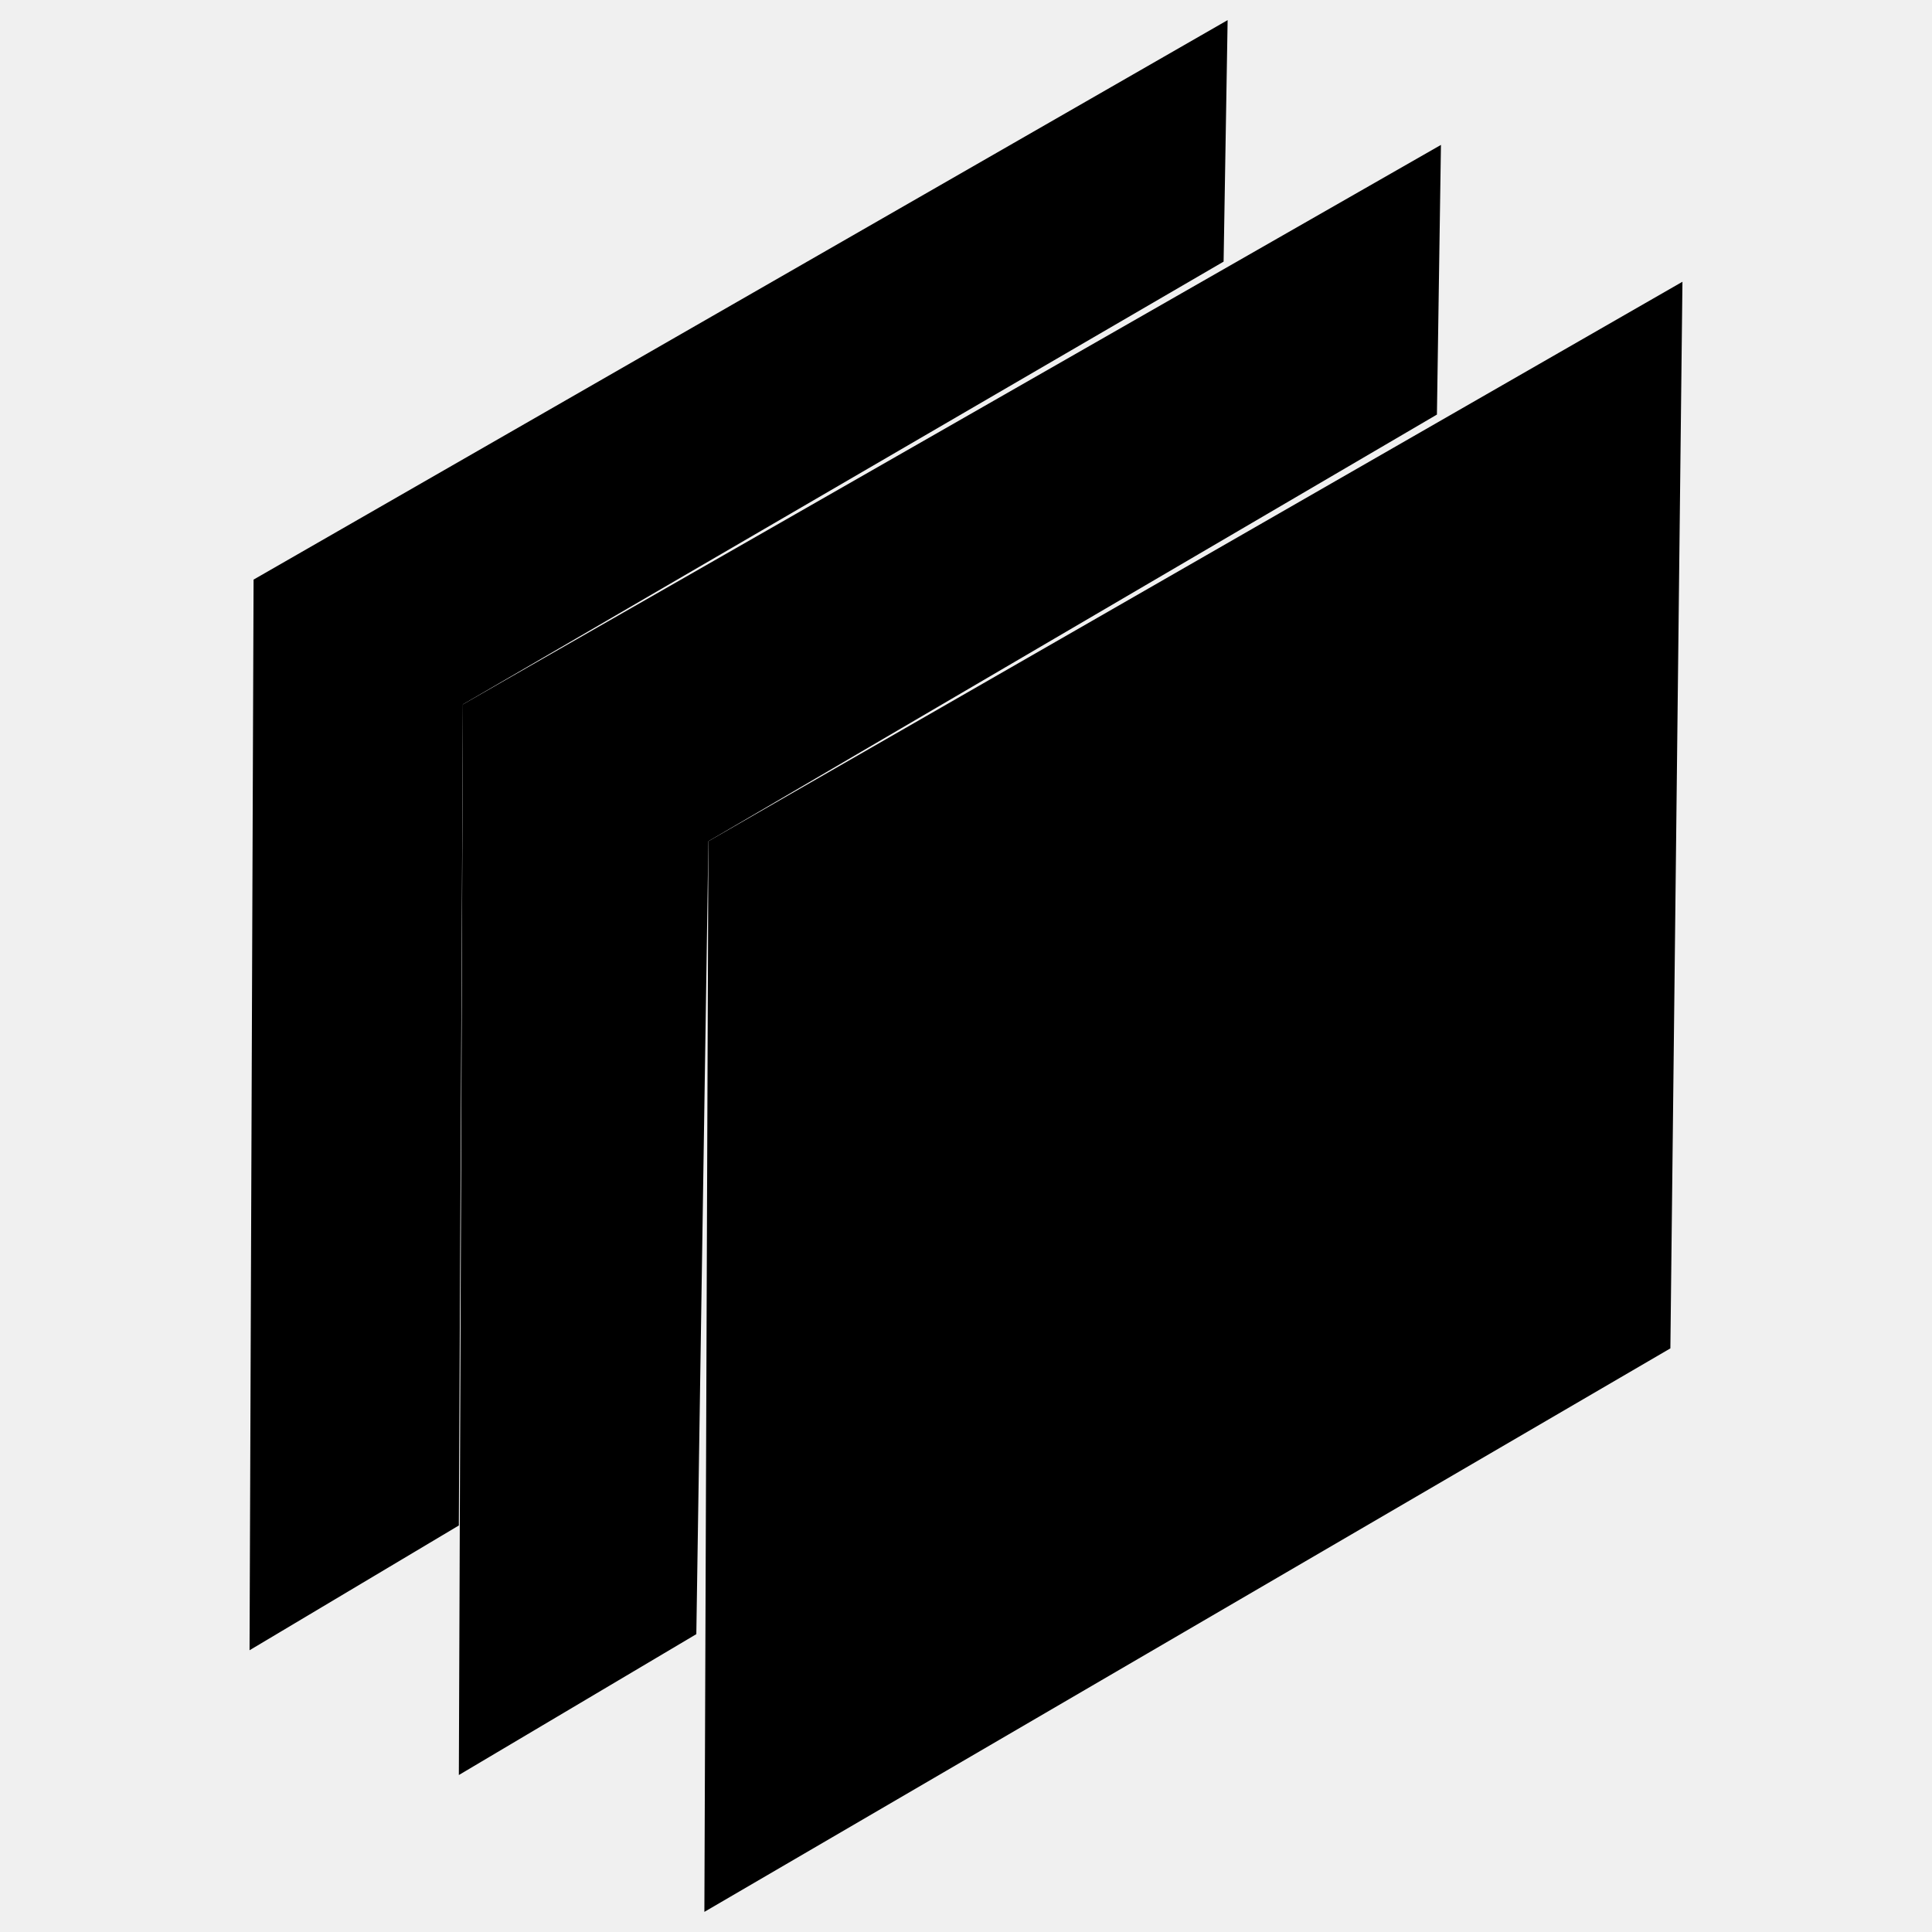
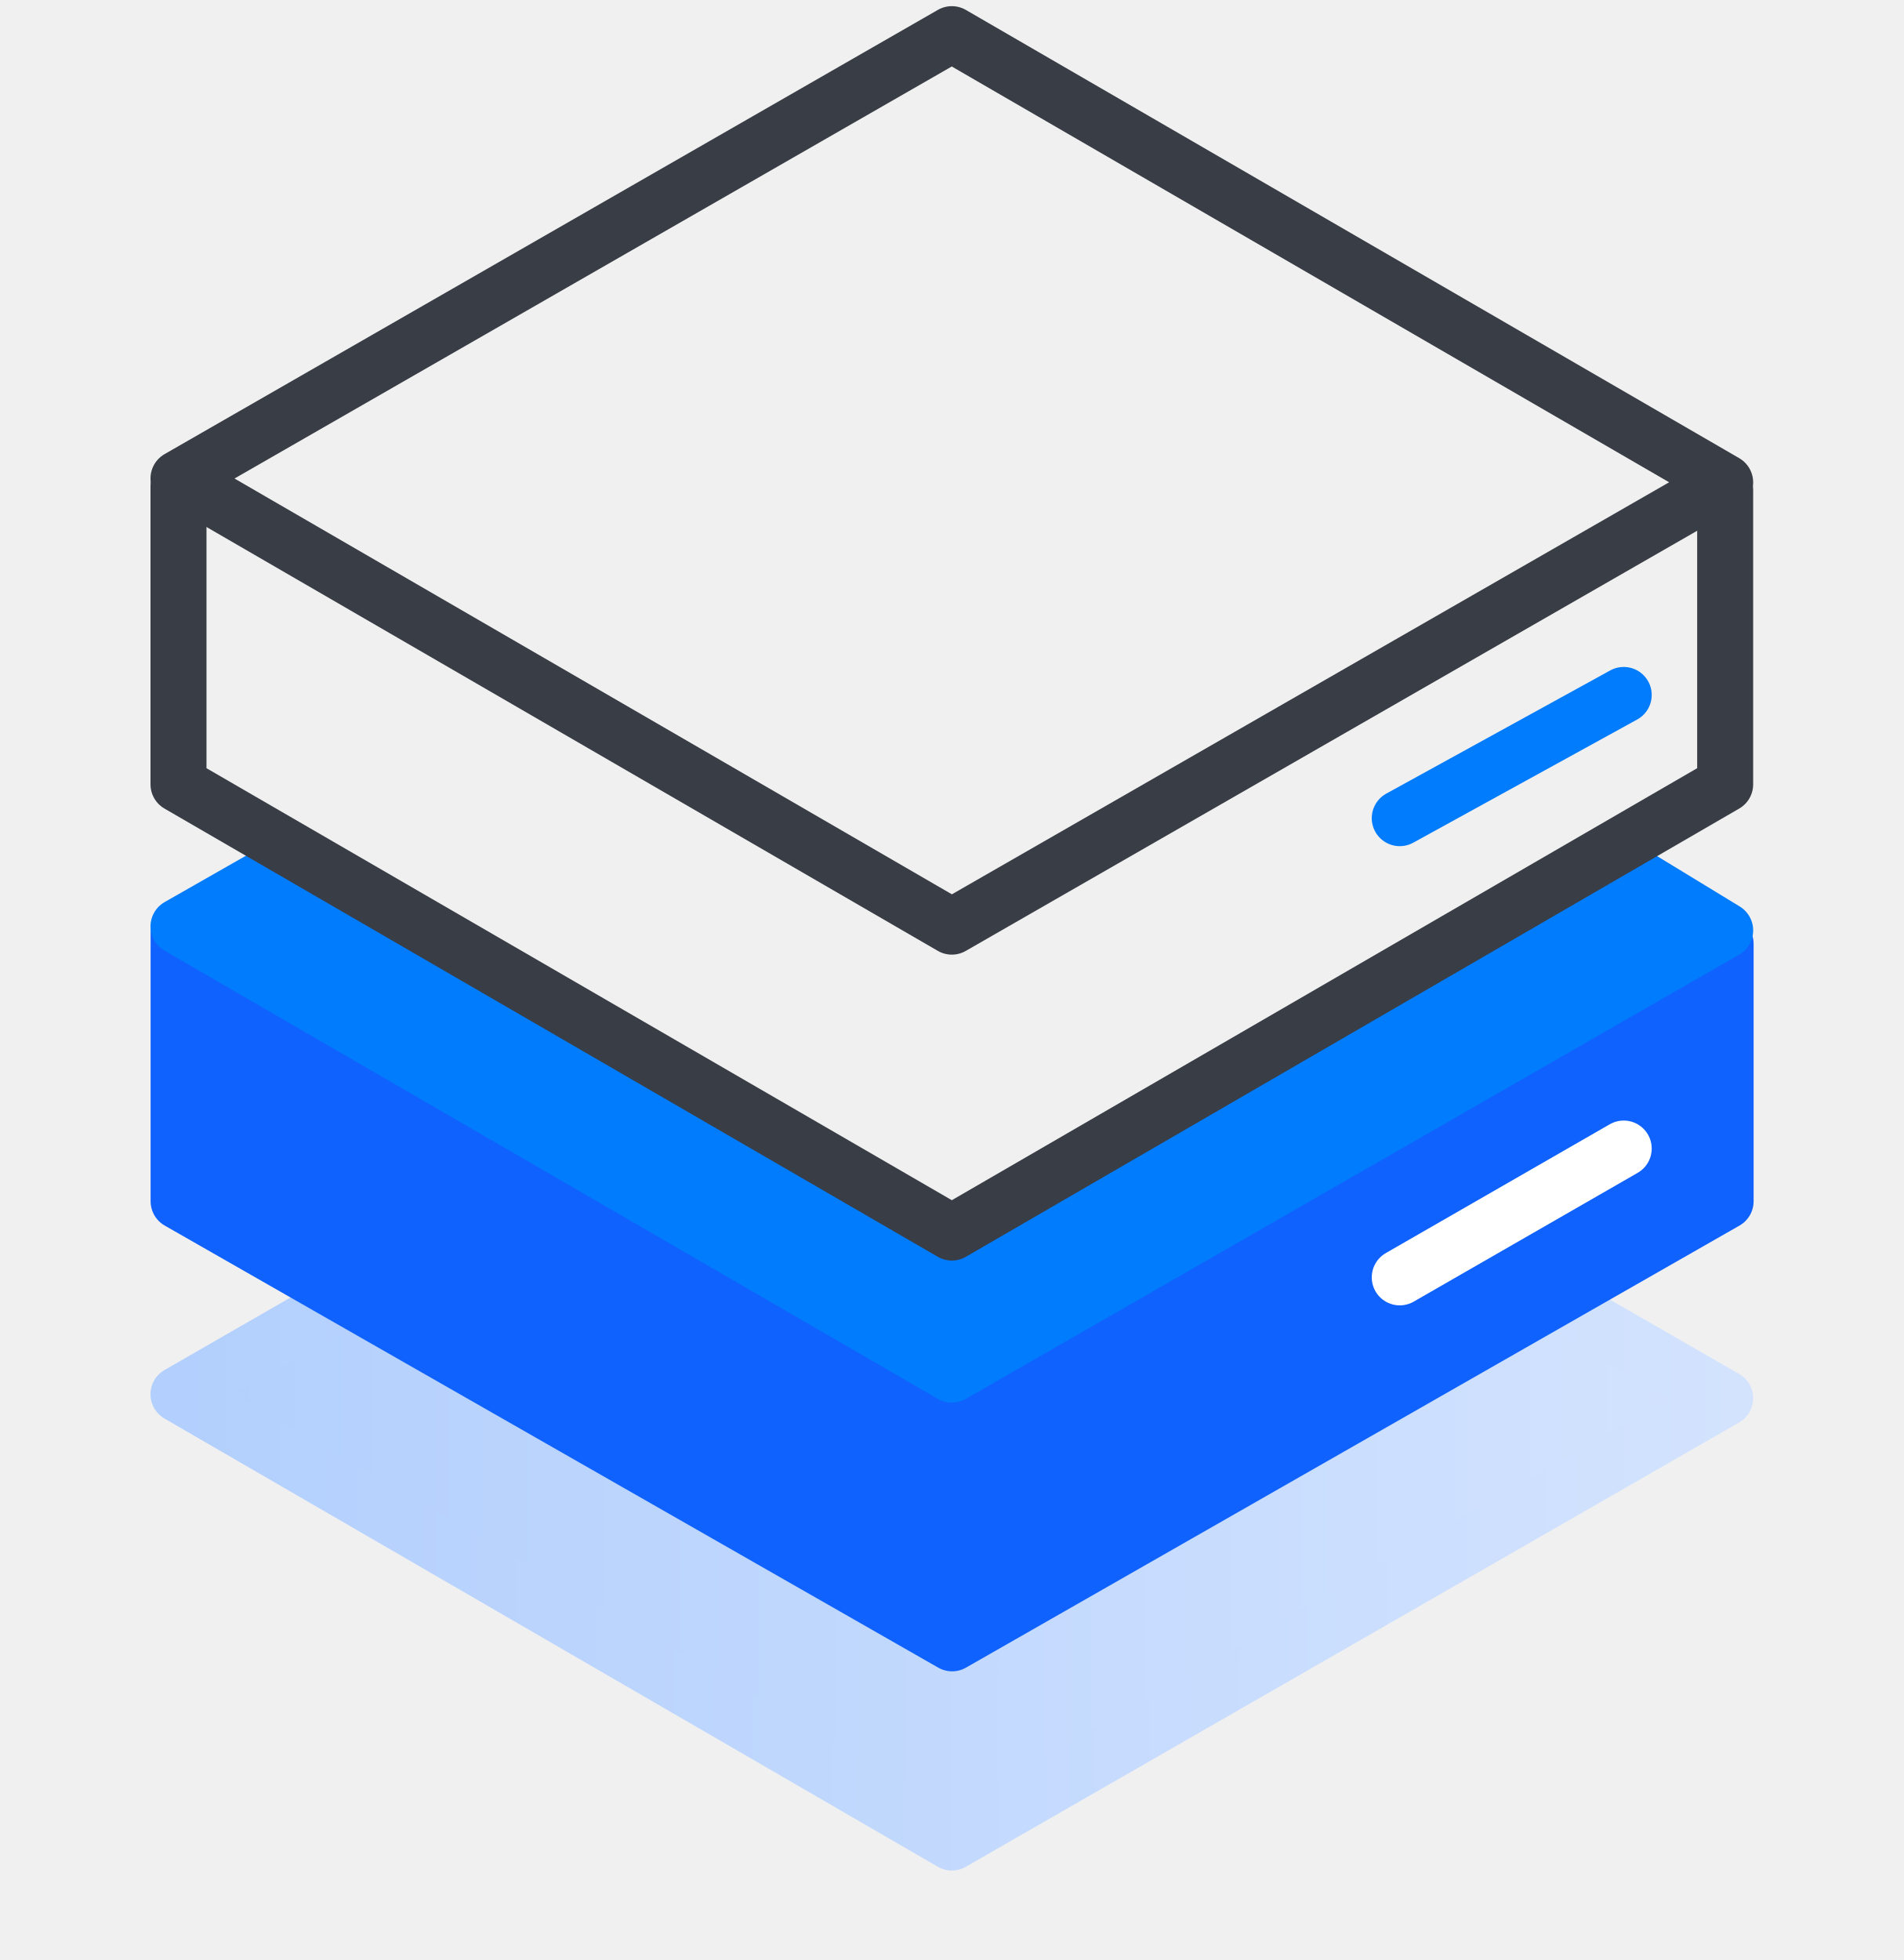
- <svg xmlns="http://www.w3.org/2000/svg" class="icon-sm" viewBox="0 0 48 48">
-   <path class="stroke-primary" d="m28.1 30.6c-0.7 0.2-1.4 0.1-2-0.2-0.9-0.5-1.4-1.7-1.4-3.1s0.5-3.1 1.4-4.7 2.2-2.9 3.4-3.6 2.5-0.9 3.4-0.3c0.9 0.5 1.4 1.7 1.4 3.1 0 0.8-0.2 1.8-0.5 2.8" />
-   <polygon class="fill-gradient inverse" points="6.2 41 11.4 37.9 11.5 17.5 30.4 6.5 30.5 0.5 6.3 14.4" />
-   <polygon class="fill-primary stroke-primary" points="11.4 44.1 17.3 40.6 17.6 20.9 35.7 10.3 35.8 3.6 11.5 17.5" />
-   <polygon class="stroke-dark" points="17.5 47.5 41.5 33.5 41.8 7 17.6 20.9" />
-   <path class="fill-primary inverse" d="m29.7 23.8c-0.2 0.1-0.4 0.5-0.4 0.8v8.7c0 0.3 0.2 0.4 0.4 0.3s0.3-0.2 0.4-0.4l1.4-2.6 1.5 3.2c0.1 0.3 0.5 0.2 0.9-0.1 0.3-0.4 0.5-0.9 0.3-1.2l-1.6-3.1 2.5-1.5c0.2-0.1 0.4-0.5 0.4-0.8 0-0.2-0.1-0.3-0.2-0.3l-5.3-3c0-0.1-0.1-0.1-0.3 0z" />
+ <svg xmlns="http://www.w3.org/2000/svg" width="34" height="35" viewBox="0 0 34 35" fill="none">
+   <g clip-path="url(#clip0_2994_2834)">
+     <path d="M3.188 24.898L17 32.902L30.812 24.968L25.877 22.129L17 27.51L8 22.129L3.188 24.898Z" fill="url(#paint0_linear_2994_2834)" stroke="url(#paint1_linear_2994_2834)" stroke-miterlimit="10" stroke-linecap="round" stroke-linejoin="round" />
+     <path d="M30.82 16.854L17.005 24.51L3.19 16.666V21.451L17.005 29.345L30.82 21.451V16.854Z" fill="#1062FE" stroke="#1062FE" stroke-linejoin="round" />
+     <path d="M17 24.547L3.188 16.543L5 15.51L17 22.51L29 15.51L30.812 16.614L17 24.547Z" fill="#007CFC" stroke="#007CFC" stroke-linecap="round" stroke-linejoin="round" />
+     <path d="M25 22.81L29 20.51" stroke="white" stroke-linecap="round" stroke-linejoin="round" />
+     <path d="M30.812 8.756V14.006L17 22.01L3.188 14.006V8.685" stroke="#393D45" stroke-linecap="round" stroke-linejoin="round" />
+     <path d="M25 14.61L29 12.41" stroke="#007CFC" stroke-linecap="round" stroke-linejoin="round" />
+     <path d="M3.188 8.543L17 16.547L30.812 8.614L17 0.61L3.188 8.543Z" stroke="#393D45" stroke-linecap="round" stroke-linejoin="round" />
+   </g>
+   <defs>
+     <linearGradient id="paint0_linear_2994_2834" x1="3.182" y1="27.403" x2="30.805" y2="27.419" gradientUnits="userSpaceOnUse">
+       <stop stop-color="#B2CFFD" />
+       <stop offset="1" stop-color="#D3E3FE" />
+     </linearGradient>
+     <linearGradient id="paint1_linear_2994_2834" x1="2.828" y1="27.403" x2="31.159" y2="27.419" gradientUnits="userSpaceOnUse">
+       <stop stop-color="#B2CFFD" />
+       <stop offset="1" stop-color="#D3E3FE" />
+     </linearGradient>
+     <clipPath id="clip0_2994_2834">
+       <rect width="34" height="34" fill="white" transform="translate(0 0.0100098)" />
+     </clipPath>
+   </defs>
</svg>
